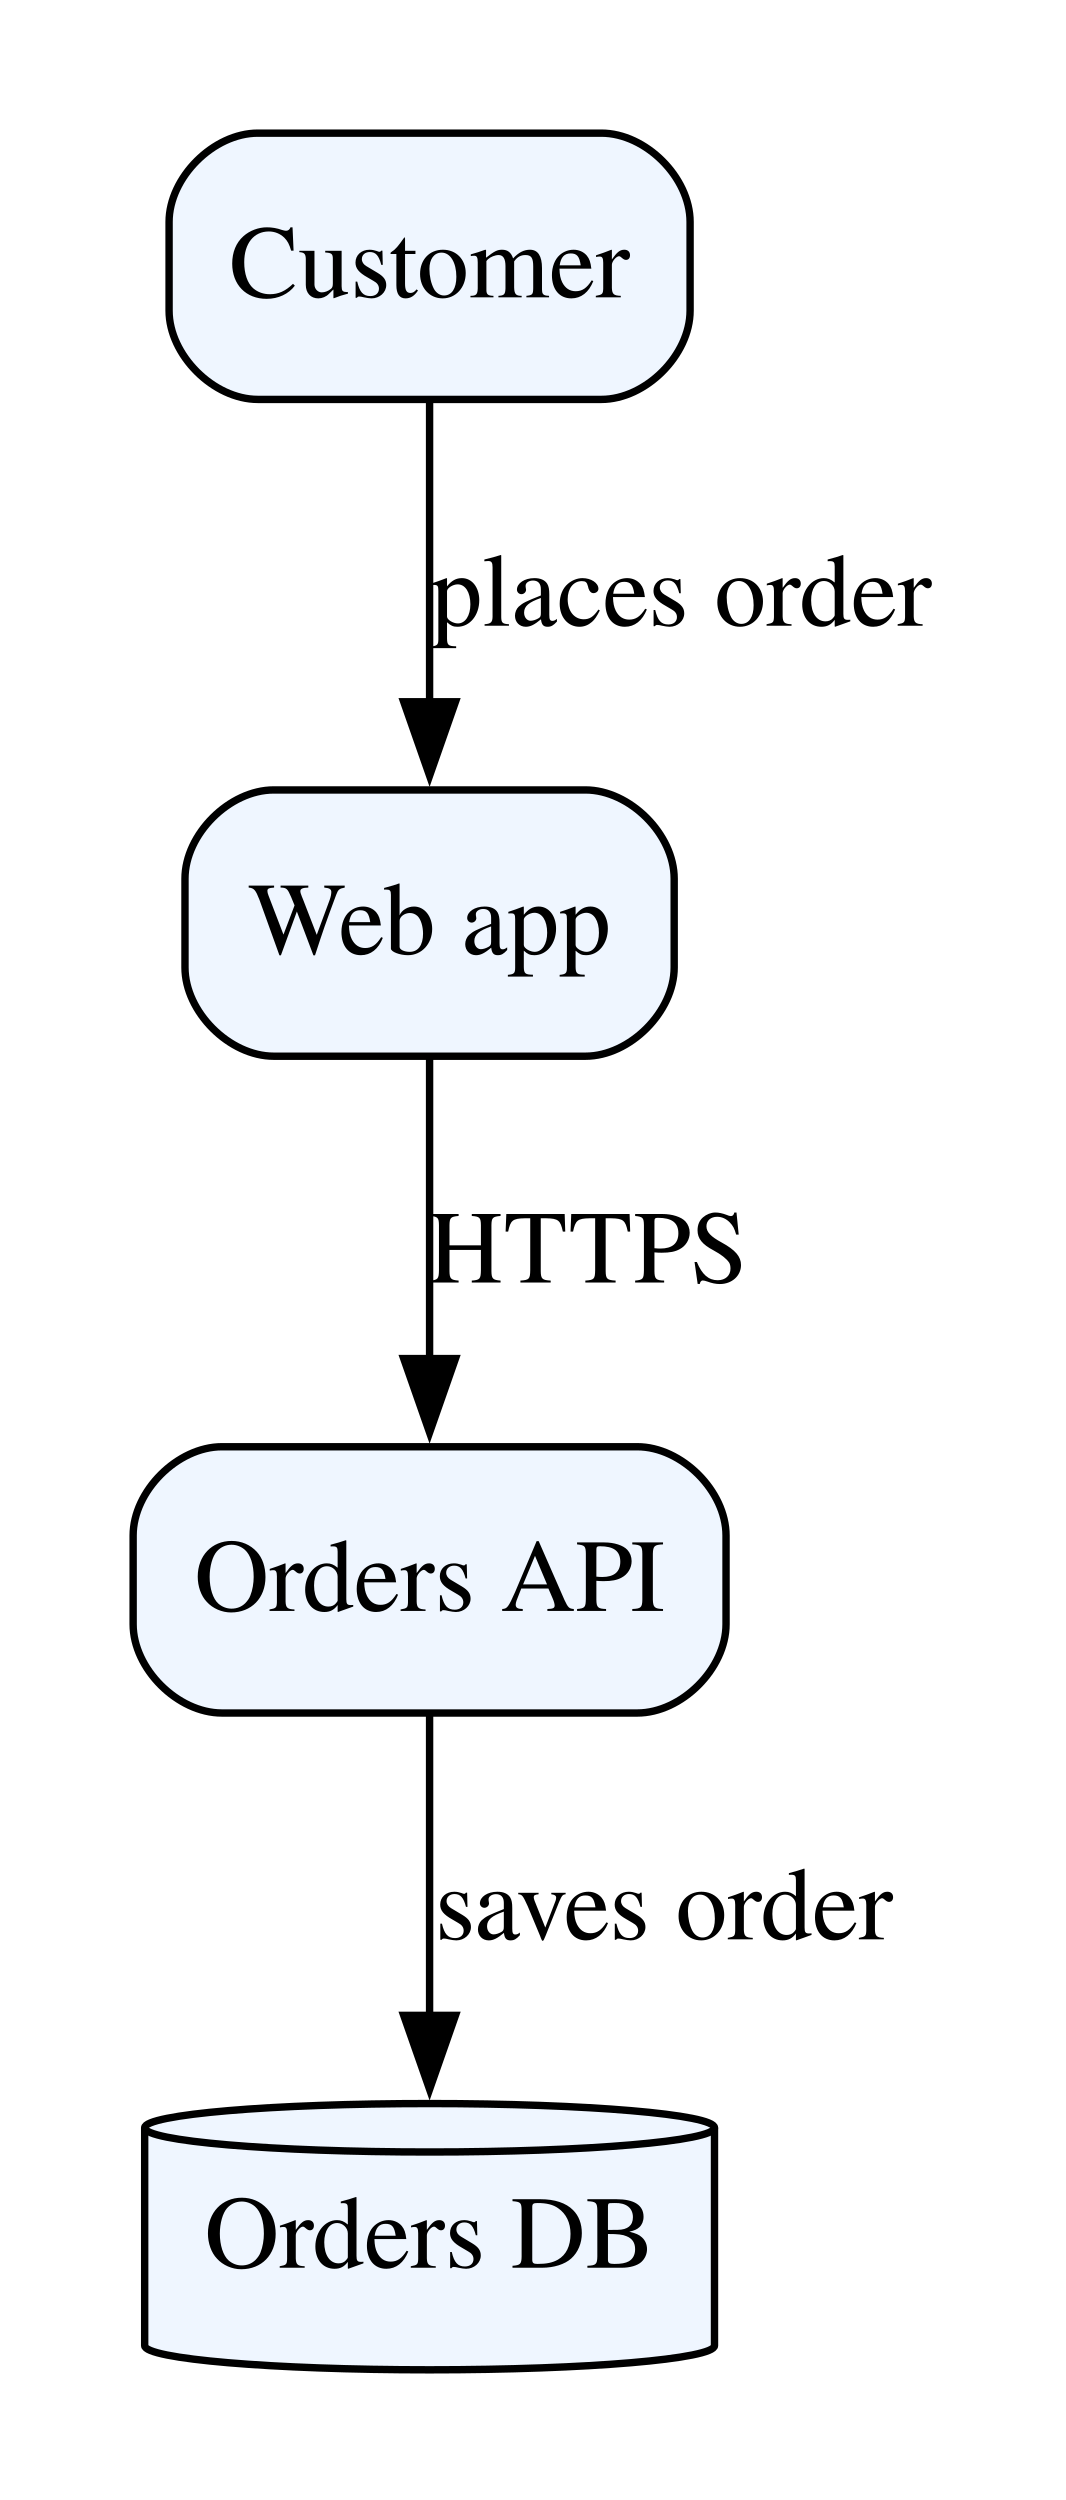
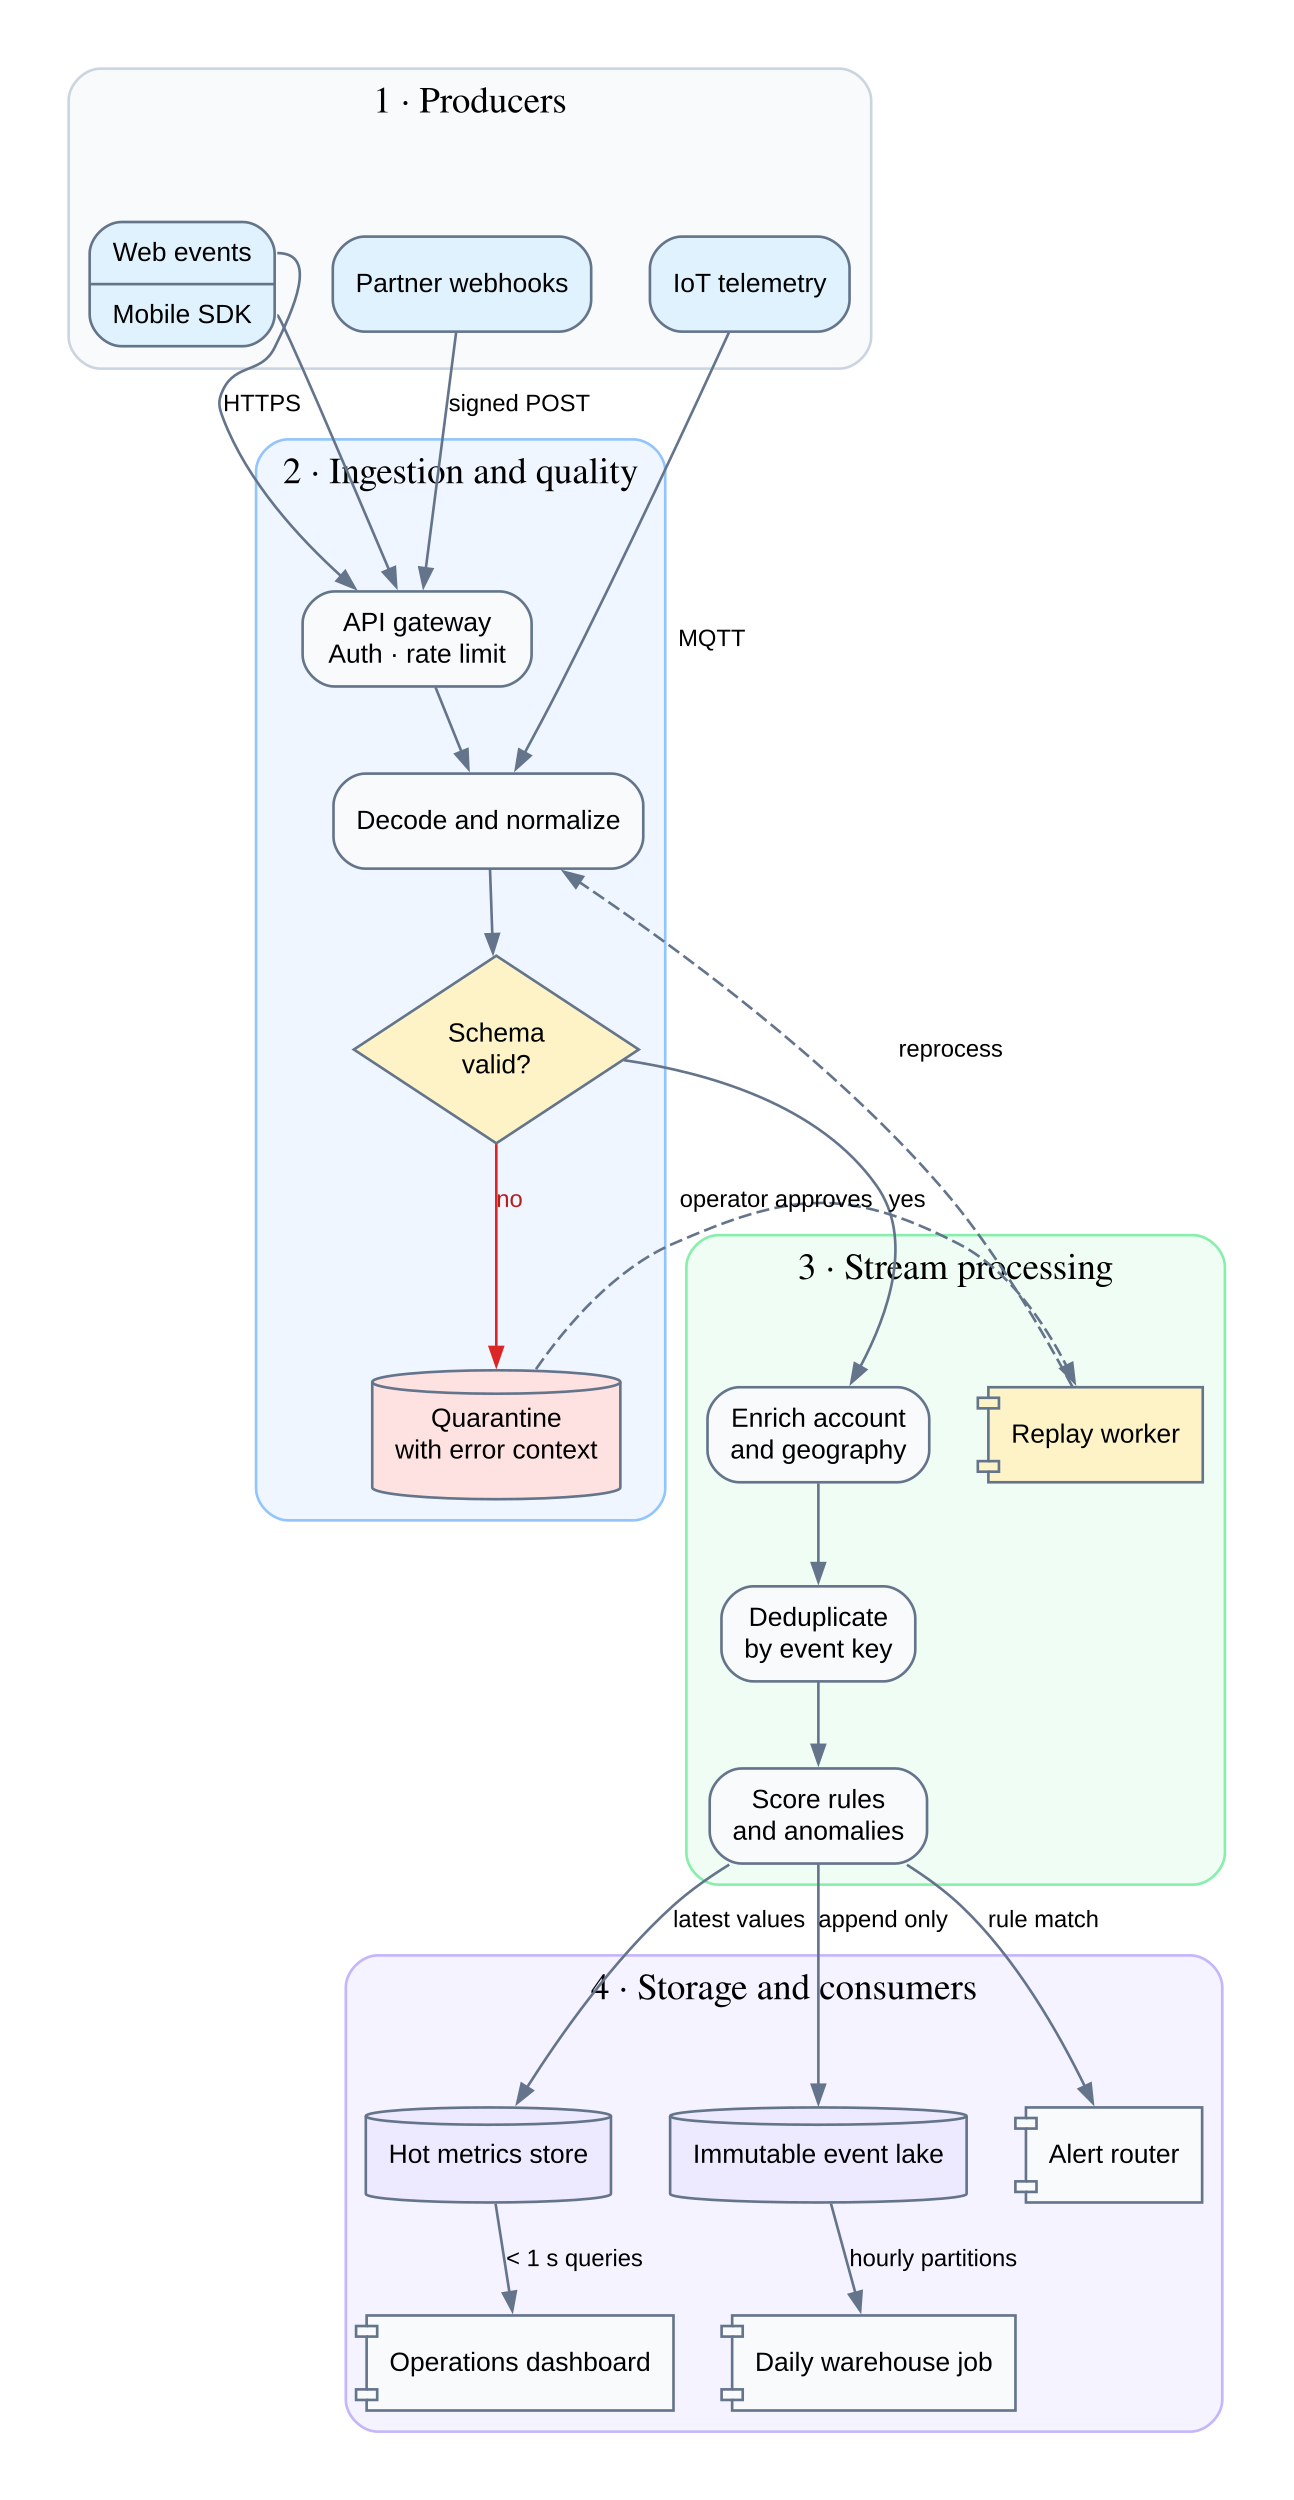
- <svg xmlns="http://www.w3.org/2000/svg" width="192" height="450.667" viewBox="0.00 0.00 144.00 338.00">
-   <g id="bp-diagram-001-graph0" class="graph" transform="scale(1 1) rotate(0) translate(18 320.4)">
+ <svg xmlns="http://www.w3.org/2000/svg" width="653.333" height="1262.667" viewBox="0.00 0.00 490.00 947.00">
+   <g id="bp-diagram-001-graph0" class="graph" transform="scale(1 1) rotate(0) translate(18 929.1)">
+     <g id="bp-diagram-001-clust1" class="cluster">
+       <path fill="#f8fafc" stroke="#cbd5e1" d="M20,-789.46C20,-789.46 300,-789.46 300,-789.46 306,-789.46 312,-795.46 312,-801.46 312,-801.46 312,-891.1 312,-891.1 312,-897.1 306,-903.1 300,-903.1 300,-903.1 20,-903.1 20,-903.1 14,-903.1 8,-897.1 8,-891.1 8,-891.1 8,-801.46 8,-801.46 8,-795.46 14,-789.46 20,-789.46" />
+       <text xml:space="preserve" text-anchor="middle" x="160" y="-886.5" font-family="Times,serif" font-size="14.00">1 · Producers</text>
+     </g>
+     <g id="bp-diagram-001-clust2" class="cluster">
+       <path fill="#eff6ff" stroke="#93c5fd" d="M91,-353.2C91,-353.2 222,-353.2 222,-353.2 228,-353.2 234,-359.2 234,-365.2 234,-365.2 234,-750.66 234,-750.66 234,-756.66 228,-762.66 222,-762.66 222,-762.66 91,-762.66 91,-762.66 85,-762.66 79,-756.66 79,-750.66 79,-750.66 79,-365.2 79,-365.2 79,-359.2 85,-353.2 91,-353.2" />
+       <text xml:space="preserve" text-anchor="middle" x="156.5" y="-746.06" font-family="Times,serif" font-size="14.00">2 · Ingestion and quality</text>
+     </g>
+     <g id="bp-diagram-001-clust3" class="cluster">
+       <path fill="#f0fdf4" stroke="#86efac" d="M254,-215.2C254,-215.2 434,-215.2 434,-215.2 440,-215.2 446,-221.2 446,-227.2 446,-227.2 446,-449.22 446,-449.22 446,-455.22 440,-461.22 434,-461.22 434,-461.22 254,-461.22 254,-461.22 248,-461.22 242,-455.22 242,-449.22 242,-449.22 242,-227.2 242,-227.2 242,-221.2 248,-215.2 254,-215.2" />
+       <text xml:space="preserve" text-anchor="middle" x="344" y="-444.62" font-family="Times,serif" font-size="14.00">3 · Stream processing</text>
+     </g>
+     <g id="bp-diagram-001-clust4" class="cluster">
+       <path fill="#f5f3ff" stroke="#c4b5fd" d="M125,-8C125,-8 433,-8 433,-8 439,-8 445,-14 445,-20 445,-20 445,-176.4 445,-176.4 445,-182.4 439,-188.4 433,-188.4 433,-188.4 125,-188.4 125,-188.4 119,-188.4 113,-182.4 113,-176.4 113,-176.4 113,-20 113,-20 113,-14 119,-8 125,-8" />
+       <text xml:space="preserve" text-anchor="middle" x="279" y="-171.8" font-family="Times,serif" font-size="14.00">4 · Storage and consumers</text>
+     </g>
    <g id="bp-diagram-001-node1" class="node">
-       <path fill="#eff6ff" stroke="black" d="M63.3,-302.4C63.3,-302.4 16.86,-302.4 16.86,-302.4 10.86,-302.4 4.86,-296.4 4.86,-290.4 4.86,-290.4 4.86,-278.4 4.86,-278.4 4.86,-272.4 10.86,-266.4 16.86,-266.4 16.86,-266.4 63.3,-266.4 63.3,-266.4 69.3,-266.4 75.3,-272.4 75.3,-278.4 75.3,-278.4 75.3,-290.4 75.3,-290.4 75.3,-296.4 69.3,-302.4 63.3,-302.4" />
-       <text xml:space="preserve" text-anchor="middle" x="40.08" y="-280.2" font-family="Times,serif" font-size="14.00">Customer</text>
+       <path fill="#e0f2fe" stroke="#64748b" d="M27.96,-797.96C27.96,-797.96 74.04,-797.96 74.04,-797.96 80.04,-797.96 86.04,-803.96 86.04,-809.96 86.04,-809.96 86.04,-833 86.04,-833 86.04,-839 80.04,-845 74.04,-845 74.04,-845 27.96,-845 27.96,-845 21.96,-845 15.96,-839 15.96,-833 15.96,-833 15.96,-809.96 15.96,-809.96 15.96,-803.96 21.96,-797.96 27.96,-797.96" />
+       <text xml:space="preserve" text-anchor="middle" x="51" y="-830.24" font-family="Arial" font-size="10.00">Web events</text>
+       <polyline fill="none" stroke="#64748b" points="15.96,-821.48 86.04,-821.48" />
+       <text xml:space="preserve" text-anchor="middle" x="51" y="-806.72" font-family="Arial" font-size="10.00">Mobile SDK</text>
+     </g>
+     <g id="bp-diagram-001-node4" class="node">
+       <path fill="#f8fafc" stroke="#64748b" d="M171.37,-705.06C171.37,-705.06 108.63,-705.06 108.63,-705.06 102.63,-705.06 96.63,-699.06 96.63,-693.06 96.63,-693.06 96.63,-681.06 96.63,-681.06 96.63,-675.06 102.63,-669.06 108.63,-669.06 108.63,-669.06 171.37,-669.06 171.37,-669.06 177.37,-669.06 183.37,-675.06 183.37,-681.06 183.37,-681.06 183.37,-693.06 183.37,-693.06 183.37,-699.06 177.37,-705.06 171.37,-705.06" />
+       <text xml:space="preserve" text-anchor="middle" x="140" y="-690.06" font-family="Arial" font-size="10.00">API gateway</text>
+       <text xml:space="preserve" text-anchor="middle" x="140" y="-678.06" font-family="Arial" font-size="10.00">Auth · rate limit</text>
+     </g>
+     <g id="bp-diagram-001-edge1" class="edge">
+       <path fill="none" stroke="#64748b" d="M87.04,-833.24C102.95,-833.24 93.05,-811.74 86.04,-797.46 81.09,-787.38 71.3,-791.6 66.5,-781.46 64.44,-777.12 64.79,-775.15 66.5,-770.66 75.56,-746.85 94.98,-725.53 111.58,-710.52" />
+       <polygon fill="#64748b" stroke="#64748b" points="112.76,-712.74 116.41,-706.28 109.53,-709.06 112.76,-712.74" />
+       <text xml:space="preserve" text-anchor="middle" x="81.25" y="-773.36" font-family="Arial" font-size="9.00">HTTPS</text>
+     </g>
+     <g id="bp-diagram-001-edge2" class="edge">
+       <path fill="none" stroke="#64748b" d="M87.04,-809.72C88.35,-809.72 114.36,-748.71 129.43,-713.1" />
+       <polygon fill="#64748b" stroke="#64748b" points="131.59,-714.29 132.06,-706.88 127.08,-712.38 131.59,-714.29" />
    </g>
    <g id="bp-diagram-001-node2" class="node">
-       <path fill="#eff6ff" stroke="black" d="M61.15,-213.6C61.15,-213.6 19.01,-213.6 19.01,-213.6 13.01,-213.6 7.01,-207.6 7.01,-201.6 7.01,-201.6 7.01,-189.6 7.01,-189.6 7.01,-183.6 13.01,-177.6 19.01,-177.6 19.01,-177.6 61.15,-177.6 61.15,-177.6 67.15,-177.6 73.15,-183.6 73.15,-189.6 73.15,-189.6 73.15,-201.6 73.15,-201.6 73.15,-207.6 67.15,-213.6 61.15,-213.6" />
-       <text xml:space="preserve" text-anchor="middle" x="40.08" y="-191.4" font-family="Times,serif" font-size="14.00">Web app</text>
+       <path fill="#e0f2fe" stroke="#64748b" d="M193.94,-839.48C193.94,-839.48 120.06,-839.48 120.06,-839.48 114.06,-839.48 108.06,-833.48 108.06,-827.48 108.06,-827.48 108.06,-815.48 108.06,-815.48 108.06,-809.48 114.06,-803.48 120.06,-803.48 120.06,-803.48 193.94,-803.48 193.94,-803.48 199.94,-803.48 205.94,-809.48 205.94,-815.48 205.94,-815.48 205.94,-827.48 205.94,-827.48 205.94,-833.48 199.94,-839.48 193.94,-839.48" />
+       <text xml:space="preserve" text-anchor="middle" x="157" y="-818.48" font-family="Arial" font-size="10.00">Partner webhooks</text>
    </g>
-     <g id="bp-diagram-001-edge1" class="edge">
-       <path fill="none" stroke="black" d="M40.08,-266.25C40.08,-254.56 40.08,-238.79 40.08,-225.22" />
-       <polygon fill="black" stroke="black" points="43.58,-225.52 40.08,-215.52 36.58,-225.52 43.58,-225.52" />
-       <text xml:space="preserve" text-anchor="middle" x="74.09" y="-235.8" font-family="Times,serif" font-size="14.00">places order</text>
+     <g id="bp-diagram-001-edge3" class="edge">
+       <path fill="none" stroke="#64748b" d="M154.78,-803.17C151.85,-780.37 146.68,-740.09 143.3,-713.73" />
+       <polygon fill="#64748b" stroke="#64748b" points="145.74,-713.51 142.42,-706.88 140.88,-714.13 145.74,-713.51" />
+       <text xml:space="preserve" text-anchor="middle" x="178.74" y="-773.36" font-family="Arial" font-size="9.00">signed POST</text>
    </g>
    <g id="bp-diagram-001-node3" class="node">
-       <path fill="#eff6ff" stroke="black" d="M68.16,-124.8C68.16,-124.8 12,-124.8 12,-124.8 6,-124.8 0,-118.8 0,-112.8 0,-112.8 0,-100.8 0,-100.8 0,-94.8 6,-88.8 12,-88.8 12,-88.8 68.16,-88.8 68.16,-88.8 74.16,-88.8 80.16,-94.8 80.16,-100.8 80.16,-100.8 80.16,-112.8 80.16,-112.8 80.16,-118.8 74.16,-124.8 68.16,-124.8" />
-       <text xml:space="preserve" text-anchor="middle" x="40.08" y="-102.6" font-family="Times,serif" font-size="14.00">Orders API</text>
+       <path fill="#e0f2fe" stroke="#64748b" d="M291.81,-839.48C291.81,-839.48 240.19,-839.48 240.19,-839.48 234.19,-839.48 228.19,-833.48 228.19,-827.48 228.19,-827.48 228.19,-815.48 228.19,-815.48 228.19,-809.48 234.19,-803.48 240.19,-803.48 240.19,-803.48 291.81,-803.48 291.81,-803.48 297.81,-803.48 303.81,-809.48 303.81,-815.48 303.81,-815.48 303.81,-827.48 303.81,-827.48 303.81,-833.48 297.81,-839.48 291.81,-839.48" />
+       <text xml:space="preserve" text-anchor="middle" x="266" y="-818.48" font-family="Arial" font-size="10.00">IoT telemetry</text>
    </g>
-     <g id="bp-diagram-001-edge2" class="edge">
-       <path fill="none" stroke="black" d="M40.08,-177.45C40.08,-165.76 40.08,-149.99 40.08,-136.42" />
-       <polygon fill="black" stroke="black" points="43.58,-136.72 40.08,-126.72 36.58,-136.72 43.58,-136.72" />
-       <text xml:space="preserve" text-anchor="middle" x="61.47" y="-147" font-family="Times,serif" font-size="14.00">HTTPS</text>
+     <g id="bp-diagram-001-node5" class="node">
+       <path fill="#f8fafc" stroke="#64748b" d="M213.67,-636.06C213.67,-636.06 120.33,-636.06 120.33,-636.06 114.33,-636.06 108.33,-630.06 108.33,-624.06 108.33,-624.06 108.33,-612.06 108.33,-612.06 108.33,-606.06 114.33,-600.06 120.33,-600.06 120.33,-600.06 213.67,-600.06 213.67,-600.06 219.67,-600.06 225.67,-606.06 225.67,-612.06 225.67,-612.06 225.67,-624.06 225.67,-624.06 225.67,-630.06 219.67,-636.06 213.67,-636.06" />
+       <text xml:space="preserve" text-anchor="middle" x="167" y="-615.06" font-family="Arial" font-size="10.00">Decode and normalize</text>
    </g>
-     <g id="bp-diagram-001-node4" class="node">
-       <path fill="#eff6ff" stroke="black" d="M78.6,-32.73C78.6,-34.53 61.33,-36 40.08,-36 18.82,-36 1.56,-34.53 1.56,-32.73 1.56,-32.73 1.56,-3.27 1.56,-3.27 1.56,-1.47 18.82,0 40.08,0 61.33,0 78.6,-1.47 78.6,-3.27 78.6,-3.27 78.6,-32.73 78.6,-32.73" />
-       <path fill="none" stroke="black" d="M78.6,-32.73C78.6,-30.92 61.33,-29.45 40.08,-29.45 18.82,-29.45 1.56,-30.92 1.56,-32.73" />
-       <text xml:space="preserve" text-anchor="middle" x="40.08" y="-13.8" font-family="Times,serif" font-size="14.00">Orders DB</text>
+     <g id="bp-diagram-001-edge4" class="edge">
+       <path fill="none" stroke="#64748b" d="M258.08,-803.08C245.12,-774.77 218.36,-717.08 194,-669.06 189.76,-660.71 184.95,-651.67 180.58,-643.61" />
+       <polygon fill="#64748b" stroke="#64748b" points="182.95,-642.83 177.44,-637.86 178.65,-645.18 182.95,-642.83" />
+       <text xml:space="preserve" text-anchor="middle" x="251.62" y="-684.36" font-family="Arial" font-size="9.00">MQTT</text>
    </g>
-     <g id="bp-diagram-001-edge3" class="edge">
-       <path fill="none" stroke="black" d="M40.08,-88.65C40.08,-76.96 40.08,-61.19 40.08,-47.62" />
-       <polygon fill="black" stroke="black" points="43.58,-47.92 40.08,-37.92 36.58,-47.92 43.58,-47.92" />
-       <text xml:space="preserve" text-anchor="middle" x="71.76" y="-58.2" font-family="Times,serif" font-size="14.00">saves order</text>
+     <g id="bp-diagram-001-edge5" class="edge">
+       <path fill="none" stroke="#64748b" d="M146.95,-668.81C149.95,-661.36 153.52,-652.5 156.81,-644.34" />
+       <polygon fill="#64748b" stroke="#64748b" points="159.07,-645.3 159.41,-637.89 154.52,-643.47 159.07,-645.3" />
+     </g>
+     <g id="bp-diagram-001-node6" class="node">
+       <polygon fill="#fef3c7" stroke="#64748b" points="170,-567.06 116.04,-531.54 170,-496.02 223.96,-531.54 170,-567.06" />
+       <text xml:space="preserve" text-anchor="middle" x="170" y="-534.54" font-family="Arial" font-size="10.00">Schema</text>
+       <text xml:space="preserve" text-anchor="middle" x="170" y="-522.54" font-family="Arial" font-size="10.00">valid?</text>
+     </g>
+     <g id="bp-diagram-001-edge6" class="edge">
+       <path fill="none" stroke="#64748b" d="M167.61,-599.96C167.86,-592.72 168.18,-583.93 168.49,-575.13" />
+       <polygon fill="#64748b" stroke="#64748b" points="170.93,-575.33 168.73,-568.24 166.04,-575.15 170.93,-575.33" />
+     </g>
+     <g id="bp-diagram-001-node7" class="node">
+       <path fill="#fee2e2" stroke="#64748b" d="M216.99,-405.6C216.99,-408.05 195.93,-410.04 170,-410.04 144.07,-410.04 123.01,-408.05 123.01,-405.6 123.01,-405.6 123.01,-365.64 123.01,-365.64 123.01,-363.19 144.07,-361.2 170,-361.2 195.93,-361.2 216.99,-363.19 216.99,-365.64 216.99,-365.64 216.99,-405.6 216.99,-405.6" />
+       <path fill="none" stroke="#64748b" d="M216.99,-405.6C216.99,-403.15 195.93,-401.16 170,-401.16 144.07,-401.16 123.01,-403.15 123.01,-405.6" />
+       <text xml:space="preserve" text-anchor="middle" x="170" y="-388.62" font-family="Arial" font-size="10.00">Quarantine</text>
+       <text xml:space="preserve" text-anchor="middle" x="170" y="-376.62" font-family="Arial" font-size="10.00">with error context</text>
+     </g>
+     <g id="bp-diagram-001-edge8" class="edge">
+       <path fill="none" stroke="#dc2626" d="M170,-495.7C170,-472.24 170,-441.54 170,-418.68" />
+       <polygon fill="#dc2626" stroke="#dc2626" points="172.45,-418.85 170,-411.85 167.55,-418.85 172.45,-418.85" />
+       <text xml:space="preserve" text-anchor="middle" x="175.01" y="-471.92" font-family="Arial" font-size="9.00" fill="#b91c1c">no</text>
+     </g>
+     <g id="bp-diagram-001-node8" class="node">
+       <path fill="#f8fafc" stroke="#64748b" d="M322,-403.62C322,-403.62 262,-403.62 262,-403.62 256,-403.62 250,-397.62 250,-391.62 250,-391.62 250,-379.62 250,-379.62 250,-373.62 256,-367.62 262,-367.62 262,-367.62 322,-367.62 322,-367.62 328,-367.62 334,-373.62 334,-379.62 334,-379.62 334,-391.62 334,-391.62 334,-397.62 328,-403.62 322,-403.62" />
+       <text xml:space="preserve" text-anchor="middle" x="292" y="-388.62" font-family="Arial" font-size="10.00">Enrich account</text>
+       <text xml:space="preserve" text-anchor="middle" x="292" y="-376.62" font-family="Arial" font-size="10.00">and geography</text>
+     </g>
+     <g id="bp-diagram-001-edge7" class="edge">
+       <path fill="none" stroke="#64748b" d="M218.34,-527.51C251.2,-522.64 292.47,-510.39 314,-480.02 328.35,-459.77 318.55,-431.46 307.85,-411.33" />
+       <polygon fill="#64748b" stroke="#64748b" points="310.06,-410.27 304.49,-405.37 305.79,-412.67 310.06,-410.27" />
+       <text xml:space="preserve" text-anchor="middle" x="325.61" y="-471.92" font-family="Arial" font-size="9.00">yes</text>
+     </g>
+     <g id="bp-diagram-001-node11" class="node">
+       <polygon fill="#fef3c7" stroke="#64748b" points="437.6,-403.62 356.4,-403.62 356.4,-399.62 352.4,-399.62 352.4,-395.62 356.4,-395.62 356.4,-375.62 352.4,-375.62 352.4,-371.62 356.4,-371.62 356.4,-367.62 437.6,-367.62 437.6,-403.62" />
+       <polyline fill="none" stroke="#64748b" points="356.4,-399.62 360.4,-399.62 360.4,-395.62 356.4,-395.62" />
+       <polyline fill="none" stroke="#64748b" points="356.4,-375.62 360.4,-375.62 360.4,-371.62 356.4,-371.62" />
+       <text xml:space="preserve" text-anchor="middle" x="397" y="-382.62" font-family="Arial" font-size="10.00">Replay worker</text>
+     </g>
+     <g id="bp-diagram-001-edge16" class="edge">
+       <path fill="none" stroke="#64748b" stroke-dasharray="5 2" d="M185.02,-410.46C196.8,-427.35 214.88,-448.32 237,-457.99 280.98,-477.21 302.29,-479.89 345,-457.99 363.98,-448.26 377.6,-428.01 386.13,-411.41" />
+       <polygon fill="#64748b" stroke="#64748b" points="388.17,-412.81 389.03,-405.44 383.76,-410.67 388.17,-412.81" />
+       <text xml:space="preserve" text-anchor="middle" x="276" y="-471.92" font-family="Arial" font-size="9.00">operator approves</text>
+     </g>
+     <g id="bp-diagram-001-node9" class="node">
+       <path fill="#f8fafc" stroke="#64748b" d="M316.71,-328.2C316.71,-328.2 267.29,-328.2 267.29,-328.2 261.29,-328.2 255.29,-322.2 255.29,-316.2 255.29,-316.2 255.29,-304.2 255.29,-304.2 255.29,-298.2 261.29,-292.2 267.29,-292.2 267.29,-292.2 316.71,-292.2 316.71,-292.2 322.71,-292.2 328.71,-298.2 328.71,-304.2 328.71,-304.2 328.71,-316.2 328.71,-316.2 328.71,-322.2 322.71,-328.2 316.71,-328.2" />
+       <text xml:space="preserve" text-anchor="middle" x="292" y="-313.2" font-family="Arial" font-size="10.00">Deduplicate</text>
+       <text xml:space="preserve" text-anchor="middle" x="292" y="-301.2" font-family="Arial" font-size="10.00">by event key</text>
+     </g>
+     <g id="bp-diagram-001-edge9" class="edge">
+       <path fill="none" stroke="#64748b" d="M292,-367.22C292,-358.17 292,-346.93 292,-336.89" />
+       <polygon fill="#64748b" stroke="#64748b" points="294.45,-336.99 292,-329.99 289.55,-336.99 294.45,-336.99" />
+     </g>
+     <g id="bp-diagram-001-node10" class="node">
+       <path fill="#f8fafc" stroke="#64748b" d="M321.16,-259.2C321.16,-259.2 262.84,-259.2 262.84,-259.2 256.84,-259.2 250.84,-253.2 250.84,-247.2 250.84,-247.2 250.84,-235.2 250.84,-235.2 250.84,-229.2 256.84,-223.2 262.84,-223.2 262.84,-223.2 321.16,-223.2 321.16,-223.2 327.16,-223.2 333.16,-229.2 333.16,-235.2 333.16,-235.2 333.16,-247.2 333.16,-247.2 333.16,-253.2 327.16,-259.2 321.16,-259.2" />
+       <text xml:space="preserve" text-anchor="middle" x="292" y="-244.2" font-family="Arial" font-size="10.00">Score rules</text>
+       <text xml:space="preserve" text-anchor="middle" x="292" y="-232.2" font-family="Arial" font-size="10.00">and anomalies</text>
+     </g>
+     <g id="bp-diagram-001-edge10" class="edge">
+       <path fill="none" stroke="#64748b" d="M292,-291.95C292,-284.66 292,-276.01 292,-267.99" />
+       <polygon fill="#64748b" stroke="#64748b" points="294.45,-268.14 292,-261.14 289.55,-268.14 294.45,-268.14" />
+     </g>
+     <g id="bp-diagram-001-node12" class="node">
+       <path fill="#ede9fe" stroke="#64748b" d="M213.43,-127.53C213.43,-129.33 192.62,-130.8 167,-130.8 141.38,-130.8 120.57,-129.33 120.57,-127.53 120.57,-127.53 120.57,-98.07 120.57,-98.07 120.57,-96.27 141.38,-94.8 167,-94.8 192.62,-94.8 213.43,-96.27 213.43,-98.07 213.43,-98.07 213.43,-127.53 213.43,-127.53" />
+       <path fill="none" stroke="#64748b" d="M213.43,-127.53C213.43,-125.72 192.62,-124.25 167,-124.25 141.38,-124.25 120.57,-125.72 120.57,-127.53" />
+       <text xml:space="preserve" text-anchor="middle" x="167" y="-109.8" font-family="Arial" font-size="10.00">Hot metrics store</text>
+     </g>
+     <g id="bp-diagram-001-edge11" class="edge">
+       <path fill="none" stroke="#64748b" d="M258.25,-222.79C250.86,-218.22 243.34,-212.95 236.97,-207.2 214.46,-186.89 194.36,-158.42 181.55,-138.26" />
+       <polygon fill="#64748b" stroke="#64748b" points="183.75,-137.16 177.96,-132.52 179.59,-139.76 183.75,-137.16" />
+       <text xml:space="preserve" text-anchor="middle" x="261.99" y="-199.1" font-family="Arial" font-size="9.00">latest values</text>
+     </g>
+     <g id="bp-diagram-001-node13" class="node">
+       <path fill="#ede9fe" stroke="#64748b" d="M348.16,-127.53C348.16,-129.33 322.99,-130.8 292,-130.8 261.01,-130.8 235.84,-129.33 235.84,-127.53 235.84,-127.53 235.84,-98.07 235.84,-98.07 235.84,-96.27 261.01,-94.8 292,-94.8 322.99,-94.8 348.16,-96.27 348.16,-98.07 348.16,-98.07 348.16,-127.53 348.16,-127.53" />
+       <path fill="none" stroke="#64748b" d="M348.16,-127.53C348.16,-125.72 322.99,-124.25 292,-124.25 261.01,-124.25 235.84,-125.72 235.84,-127.53" />
+       <text xml:space="preserve" text-anchor="middle" x="292" y="-109.8" font-family="Arial" font-size="10.00">Immutable event lake</text>
+     </g>
+     <g id="bp-diagram-001-edge12" class="edge">
+       <path fill="none" stroke="#64748b" d="M292,-222.89C292,-201.24 292,-163.99 292,-139.13" />
+       <polygon fill="#64748b" stroke="#64748b" points="294.45,-139.41 292,-132.41 289.55,-139.41 294.45,-139.41" />
+       <text xml:space="preserve" text-anchor="middle" x="316.52" y="-199.1" font-family="Arial" font-size="9.00">append only</text>
+     </g>
+     <g id="bp-diagram-001-node15" class="node">
+       <polygon fill="#f8fafc" stroke="#64748b" points="437.37,-130.8 370.63,-130.8 370.63,-126.8 366.63,-126.8 366.63,-122.8 370.63,-122.8 370.63,-102.8 366.63,-102.8 366.63,-98.8 370.63,-98.8 370.63,-94.8 437.37,-94.8 437.37,-130.8" />
+       <polyline fill="none" stroke="#64748b" points="370.63,-126.8 374.63,-126.8 374.63,-122.8 370.63,-122.8" />
+       <polyline fill="none" stroke="#64748b" points="370.63,-102.8 374.63,-102.8 374.63,-98.8 370.63,-98.8" />
+       <text xml:space="preserve" text-anchor="middle" x="404" y="-109.8" font-family="Arial" font-size="10.00">Alert router</text>
+     </g>
+     <g id="bp-diagram-001-edge14" class="edge">
+       <path fill="none" stroke="#64748b" d="M325.55,-222.71C332.71,-218.17 339.93,-212.94 346,-207.2 366.7,-187.64 382.97,-159.16 392.94,-138.79" />
+       <polygon fill="#64748b" stroke="#64748b" points="395.13,-139.89 395.93,-132.52 390.71,-137.79 395.13,-139.89" />
+       <text xml:space="preserve" text-anchor="middle" x="377.26" y="-199.1" font-family="Arial" font-size="9.00">rule match</text>
+     </g>
+     <g id="bp-diagram-001-edge17" class="edge">
+       <path fill="none" stroke="#64748b" stroke-dasharray="5 2" d="M388.19,-403.88C377.73,-423.48 359.03,-455.86 338,-480.02 297.02,-527.1 238.33,-570.12 201.47,-594.95" />
+       <polygon fill="#64748b" stroke="#64748b" points="200.12,-592.9 195.65,-598.83 202.84,-596.98 200.12,-592.9" />
+       <text xml:space="preserve" text-anchor="middle" x="342.12" y="-528.84" font-family="Arial" font-size="9.00">reprocess</text>
+     </g>
+     <g id="bp-diagram-001-node14" class="node">
+       <polygon fill="#f8fafc" stroke="#64748b" points="237.12,-52 120.88,-52 120.88,-48 116.88,-48 116.88,-44 120.88,-44 120.88,-24 116.88,-24 116.88,-20 120.88,-20 120.88,-16 237.12,-16 237.12,-52" />
+       <polyline fill="none" stroke="#64748b" points="120.88,-48 124.88,-48 124.88,-44 120.88,-44" />
+       <polyline fill="none" stroke="#64748b" points="120.88,-24 124.88,-24 124.88,-20 120.88,-20" />
+       <text xml:space="preserve" text-anchor="middle" x="179" y="-31" font-family="Arial" font-size="10.00">Operations dashboard</text>
+     </g>
+     <g id="bp-diagram-001-edge13" class="edge">
+       <path fill="none" stroke="#64748b" d="M169.72,-94.37C171.29,-84.36 173.28,-71.6 175.02,-60.47" />
+       <polygon fill="#64748b" stroke="#64748b" points="177.39,-61.15 176.05,-53.85 172.55,-60.39 177.39,-61.15" />
+       <text xml:space="preserve" text-anchor="middle" x="199.61" y="-70.7" font-family="Arial" font-size="9.00">&lt; 1 s queries</text>
+     </g>
+     <g id="bp-diagram-001-node16" class="node">
+       <polygon fill="#f8fafc" stroke="#64748b" points="366.66,-52 259.34,-52 259.34,-48 255.34,-48 255.34,-44 259.34,-44 259.34,-24 255.34,-24 255.34,-20 259.34,-20 259.34,-16 366.66,-16 366.66,-52" />
+       <polyline fill="none" stroke="#64748b" points="259.34,-48 263.34,-48 263.34,-44 259.34,-44" />
+       <polyline fill="none" stroke="#64748b" points="259.34,-24 263.34,-24 263.34,-20 259.34,-20" />
+       <text xml:space="preserve" text-anchor="middle" x="313" y="-31" font-family="Arial" font-size="10.00">Daily warehouse job</text>
+     </g>
+     <g id="bp-diagram-001-edge15" class="edge">
+       <path fill="none" stroke="#64748b" d="M296.77,-94.37C299.5,-84.36 302.99,-71.6 306.03,-60.47" />
+       <polygon fill="#64748b" stroke="#64748b" points="308.37,-61.22 307.85,-53.82 303.64,-59.92 308.37,-61.22" />
+       <text xml:space="preserve" text-anchor="middle" x="335.52" y="-70.7" font-family="Arial" font-size="9.00">hourly partitions</text>
    </g>
  </g>
</svg>
